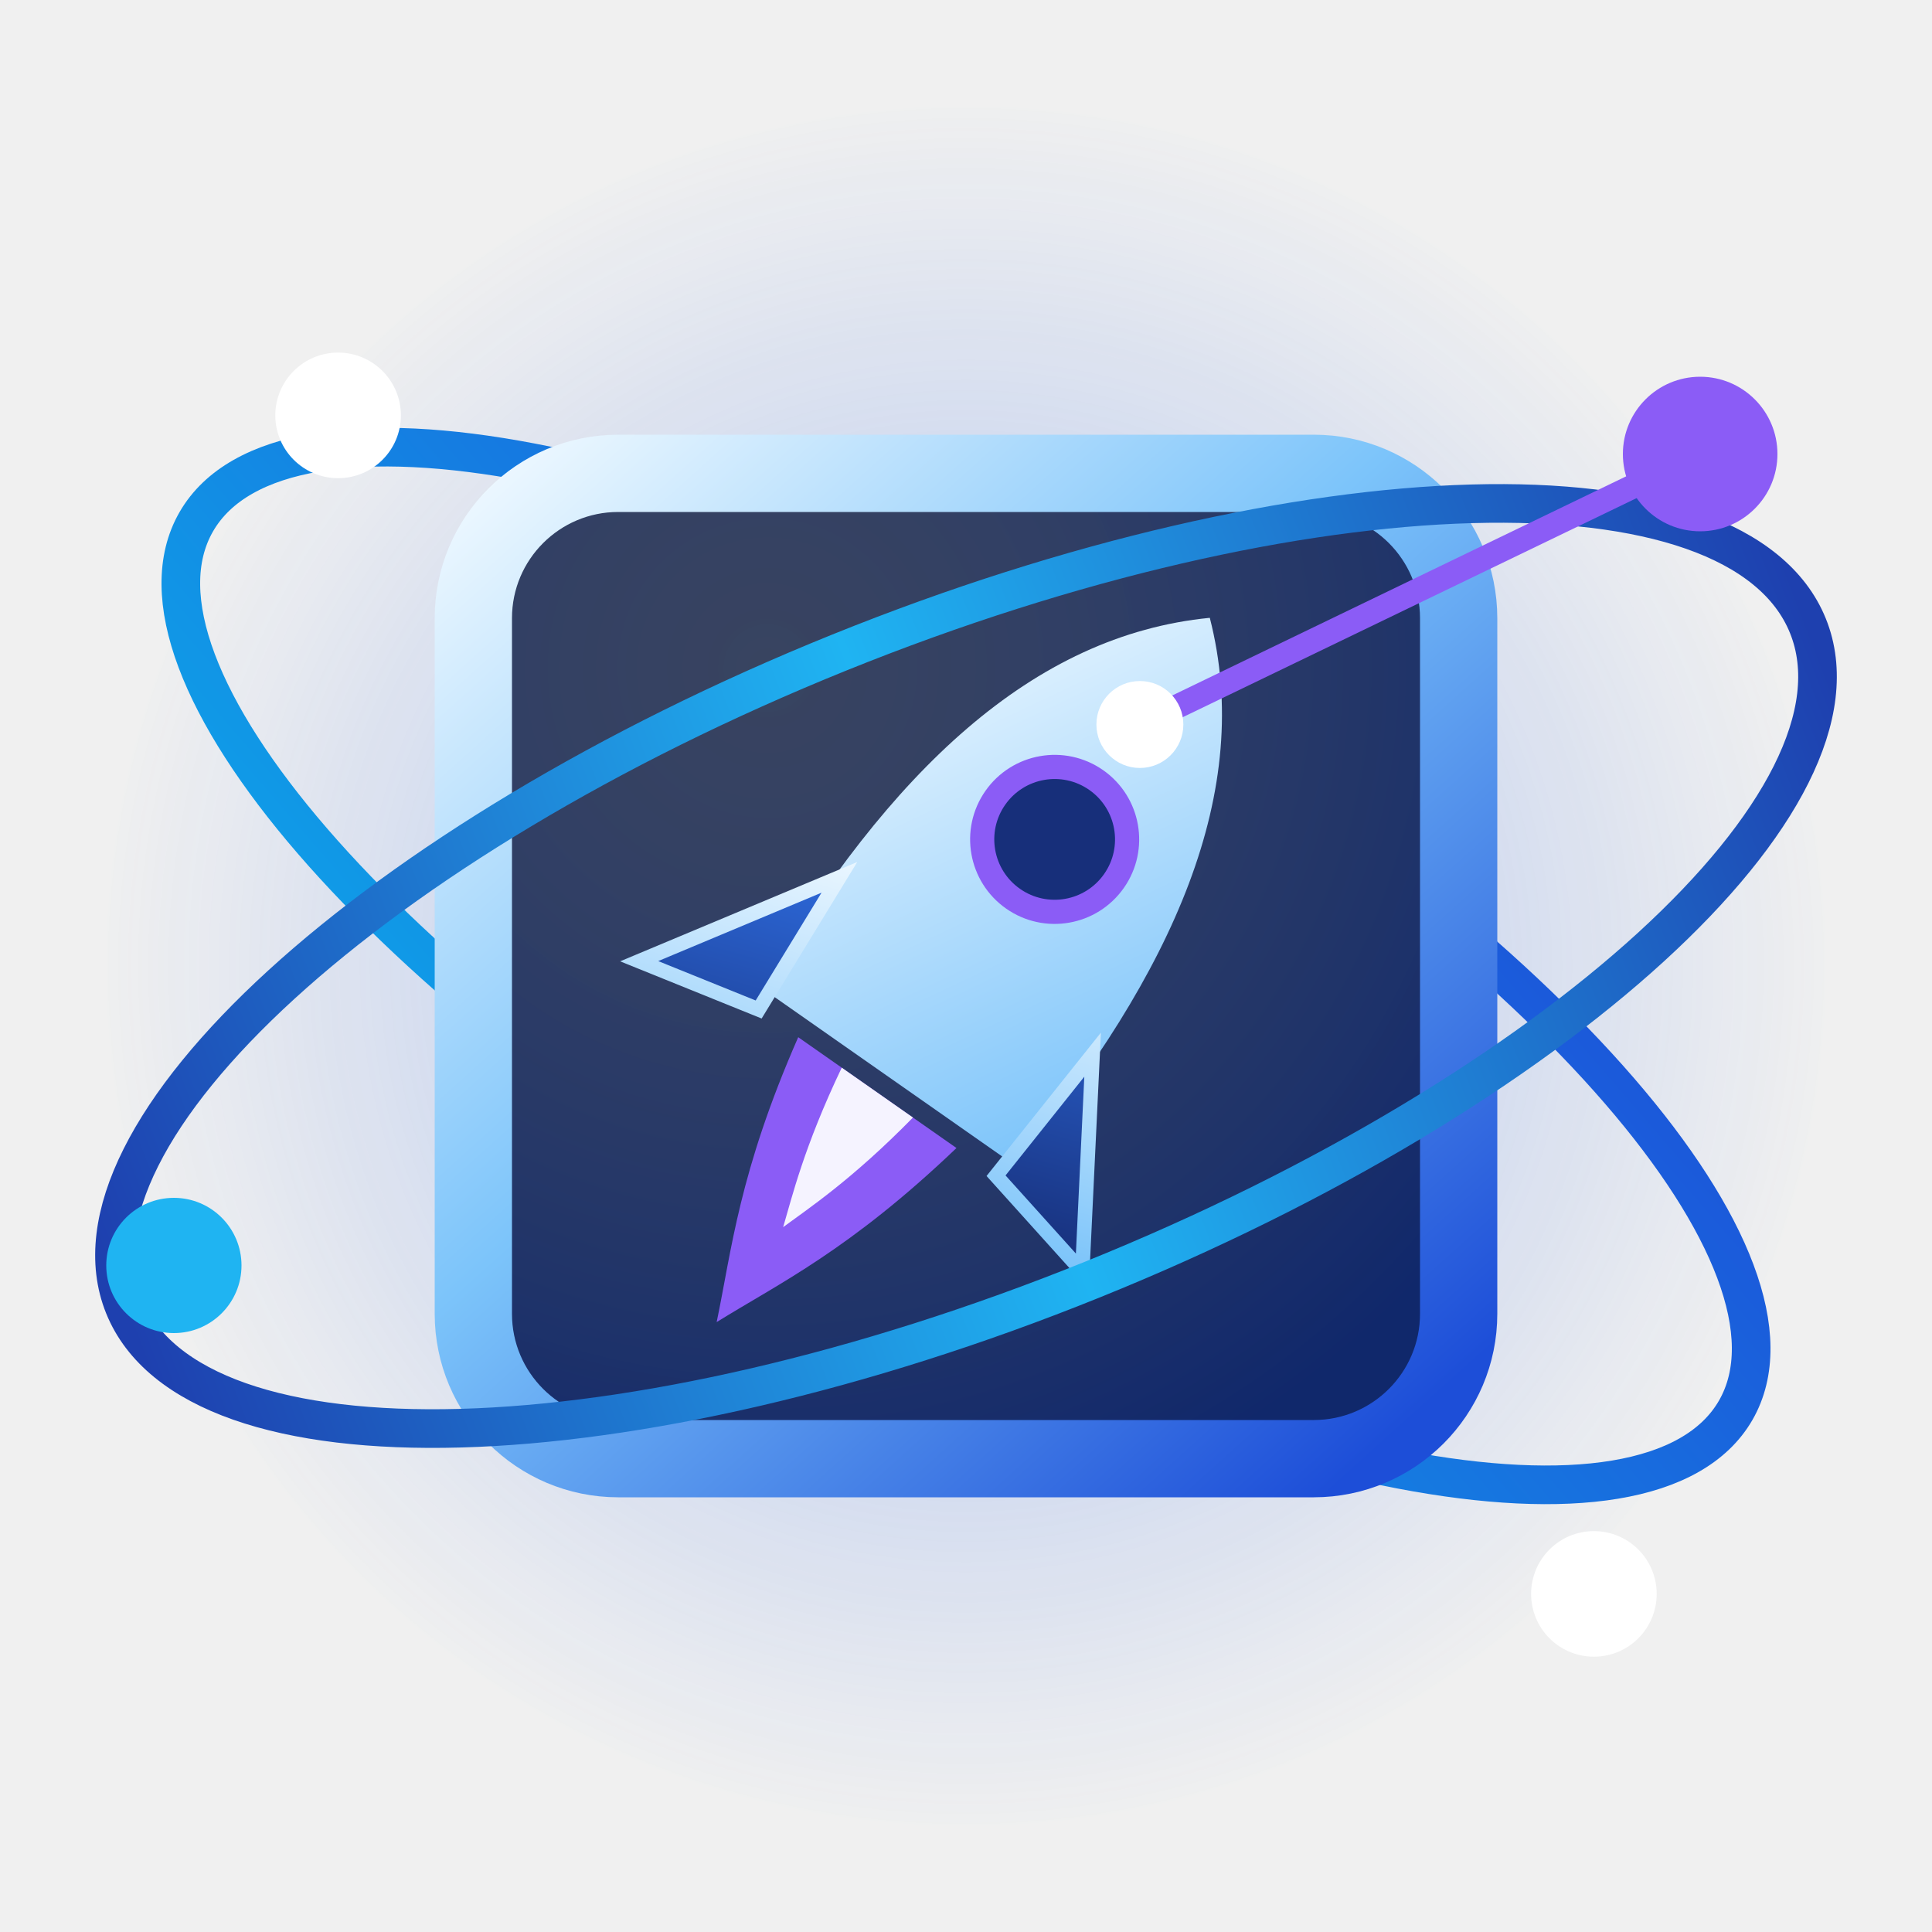
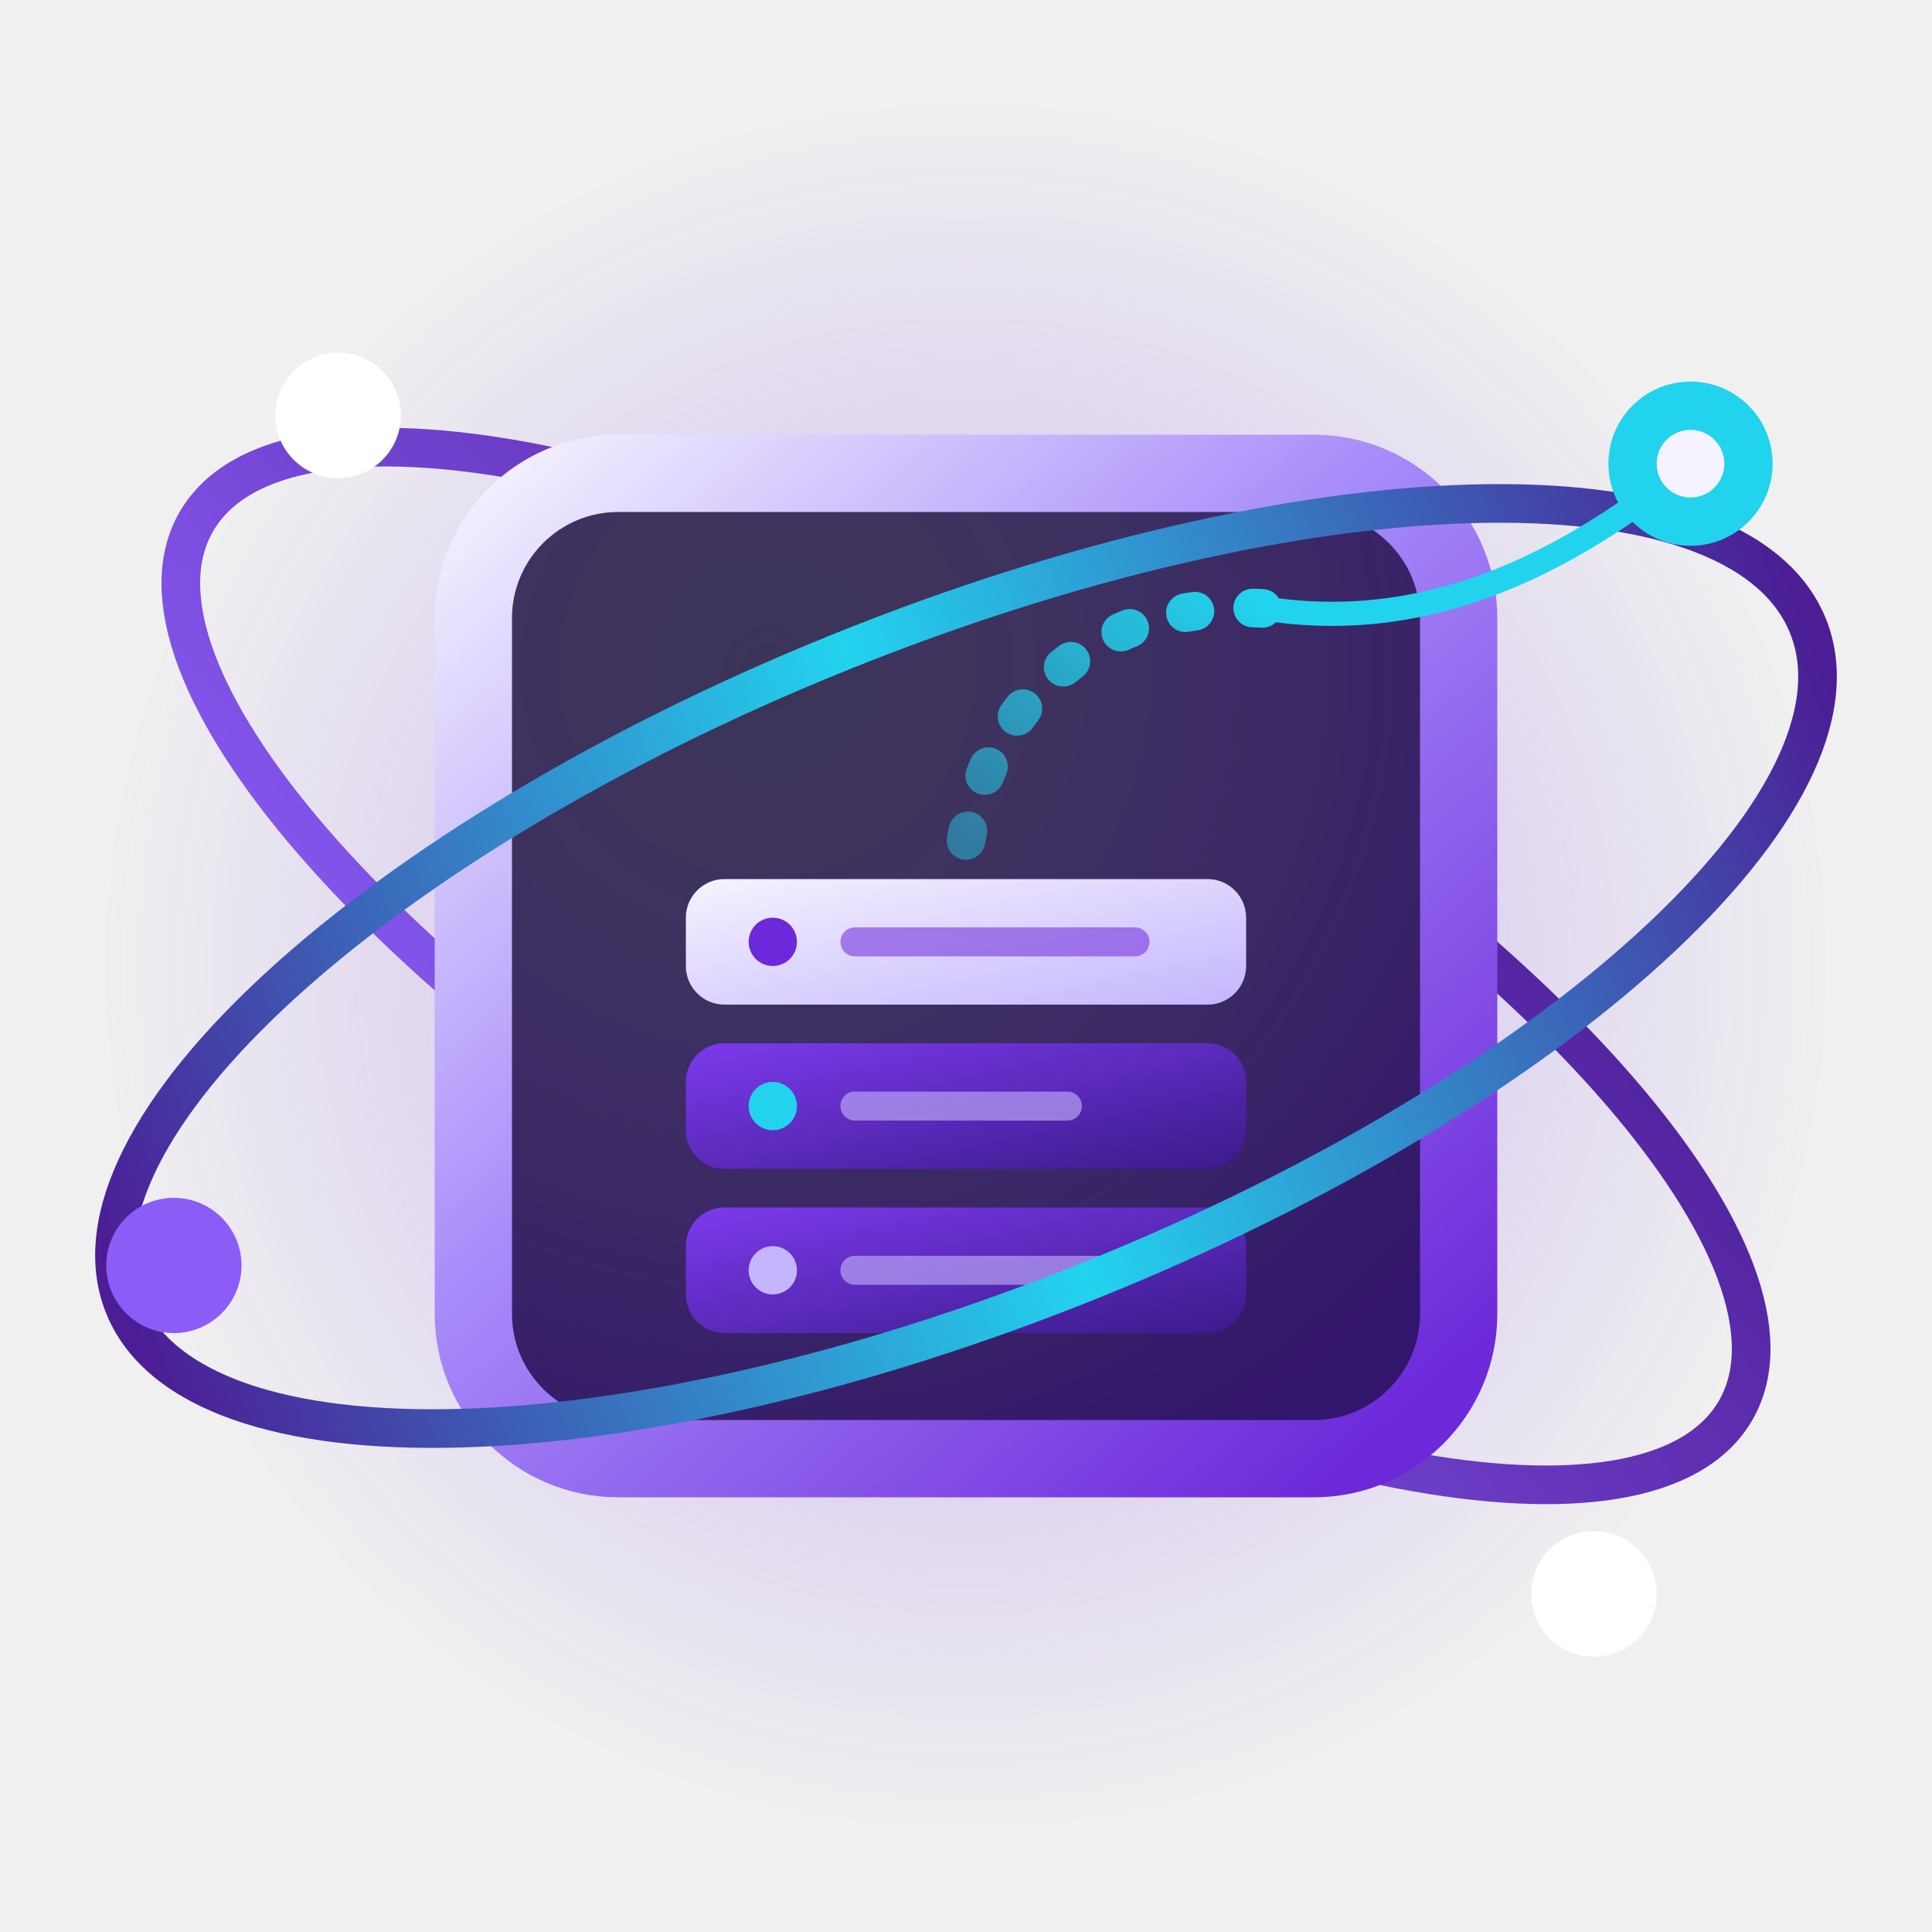
<svg xmlns="http://www.w3.org/2000/svg" viewBox="0 0 400 400" width="400" height="400">
  <defs>
    <linearGradient id="frame" x1="0" y1="0" x2="0.9" y2="1">
-       <stop offset="0" stop-color="#f0f9ff" />
-       <stop offset="0.45" stop-color="#7cc4fa" />
-       <stop offset="1" stop-color="#1d4ed8" />
+       <stop offset="0" stop-color="#f5f3ff" />
+       <stop offset="0.45" stop-color="#a78bfa" />
+       <stop offset="1" stop-color="#6d28d9" />
    </linearGradient>
    <radialGradient id="glass" cx="0.3" cy="0.2" r="0.9">
-       <stop offset="0" stop-color="#f0f9ff" stop-opacity="0.2" />
-       <stop offset="1" stop-color="#1d4ed8" stop-opacity="0.32" />
+       <stop offset="0" stop-color="#f5f3ff" stop-opacity="0.18" />
+       <stop offset="1" stop-color="#6d28d9" stop-opacity="0.34" />
    </radialGradient>
-     <linearGradient id="light" x1="0" y1="0" x2="1" y2="1">
-       <stop offset="0" stop-color="#f0f9ff" />
-       <stop offset="1" stop-color="#7cc4fa" />
+     <linearGradient id="slabTop" x1="0" y1="0" x2="1" y2="1">
+       <stop offset="0" stop-color="#f5f3ff" />
+       <stop offset="1" stop-color="#c4b5fd" />
    </linearGradient>
-     <linearGradient id="deep" x1="0" y1="0" x2="1" y2="1">
-       <stop offset="0" stop-color="#2f6fe4" />
-       <stop offset="1" stop-color="#172f7a" />
+     <linearGradient id="slab" x1="0" y1="0" x2="1" y2="1">
+       <stop offset="0" stop-color="#7c3aed" />
+       <stop offset="1" stop-color="#3b1a8a" />
    </linearGradient>
    <linearGradient id="orbitA" x1="0" y1="0" x2="1" y2="0">
-       <stop offset="0" stop-color="#1e40af" />
-       <stop offset="0.5" stop-color="#1fb4f2" />
-       <stop offset="1" stop-color="#1e40af" />
+       <stop offset="0" stop-color="#4c1d95" />
+       <stop offset="0.5" stop-color="#22d3ee" />
+       <stop offset="1" stop-color="#4c1d95" />
    </linearGradient>
    <linearGradient id="orbitB" x1="0" y1="1" x2="1" y2="0">
-       <stop offset="0" stop-color="#0ea5e9" />
-       <stop offset="1" stop-color="#1d4ed8" />
+       <stop offset="0" stop-color="#8b5cf6" />
+       <stop offset="1" stop-color="#4c1d95" />
+     </linearGradient>
+     <linearGradient id="trail" x1="0" y1="1" x2="1" y2="0">
+       <stop offset="0" stop-color="#22d3ee" stop-opacity="0.45" />
+       <stop offset="1" stop-color="#22d3ee" />
    </linearGradient>
    <radialGradient id="glow" cx="0.5" cy="0.5" r="0.5">
-       <stop offset="0" stop-color="#2563eb" stop-opacity="0.34" />
-       <stop offset="1" stop-color="#2563eb" stop-opacity="0" />
+       <stop offset="0" stop-color="#7c3aed" stop-opacity="0.36" />
+       <stop offset="1" stop-color="#7c3aed" stop-opacity="0" />
    </radialGradient>
  </defs>
  <circle cx="200" cy="200" r="178" fill="url(#glow)" />
  <ellipse cx="200" cy="200" rx="184" ry="64" transform="rotate(30 200 200)" fill="none" stroke="url(#orbitB)" stroke-width="8" />
-   <rect x="98" y="98" width="204" height="204" rx="30" fill="#0a1638" />
+   <rect x="98" y="98" width="204" height="204" rx="30" fill="#130a33" />
  <rect x="98" y="98" width="204" height="204" rx="30" fill="url(#glass)" />
-   <g transform="rotate(35 200 200)">
-     <path d="M200 112 C228 136 236 176 232 228 L168 228 C164 176 172 136 200 112 Z" fill="url(#light)" />
-     <circle cx="200" cy="168" r="15" fill="#172f7a" stroke="#8b5cf6" stroke-width="5" />
-     <path d="M168 200 L144 238 L170 232 Z M232 200 L256 238 L230 232 Z" fill="url(#deep)" stroke="url(#light)" stroke-width="3" />
-     <path d="M180 232 C186 262 194 276 200 290 C206 276 214 262 220 232 Z" fill="#8b5cf6" />
-     <path d="M191 232 C194 250 198 260 200 266 C202 260 206 250 209 232 Z" fill="#f5f3ff" />
-   </g>
+   <rect x="142" y="250" width="116" height="26" rx="8" fill="url(#slab)" />
+   <rect x="142" y="216" width="116" height="26" rx="8" fill="url(#slab)" />
+   <rect x="142" y="182" width="116" height="26" rx="8" fill="url(#slabTop)" />
+   <circle cx="160" cy="195" r="5" fill="#6d28d9" />
+   <circle cx="160" cy="229" r="5" fill="#22d3ee" />
+   <circle cx="160" cy="263" r="5" fill="#c4b5fd" />
+   <rect x="174" y="192" width="64" height="6" rx="3" fill="#6d28d9" opacity="0.55" />
+   <rect x="174" y="226" width="50" height="6" rx="3" fill="#c4b5fd" opacity="0.6" />
+   <rect x="174" y="260" width="56" height="6" rx="3" fill="#c4b5fd" opacity="0.6" />
+   <path d="M200 174 C 206 142, 230 124, 262 126" fill="none" stroke="url(#trail)" stroke-width="8" stroke-linecap="round" stroke-dasharray="2 12" />
  <rect x="98" y="98" width="204" height="204" rx="30" fill="none" stroke="url(#frame)" stroke-width="16" />
  <ellipse cx="200" cy="200" rx="188" ry="70" transform="rotate(-22 200 200)" fill="none" stroke="url(#orbitA)" stroke-width="8" />
-   <line x1="236" y1="150" x2="352" y2="94" stroke="#8b5cf6" stroke-width="5" stroke-linecap="round" />
-   <circle cx="236" cy="150" r="9" fill="#ffffff" />
-   <circle cx="352" cy="94" r="16" fill="#8b5cf6" />
+   <path d="M262 126 C 300 132, 330 112, 350 96" fill="none" stroke="#22d3ee" stroke-width="5" stroke-linecap="round" />
+   <circle cx="350" cy="96" r="17" fill="#22d3ee" />
+   <circle cx="350" cy="96" r="7" fill="#f5f3ff" />
  <circle cx="70" cy="86" r="13" fill="#ffffff" />
-   <circle cx="36" cy="262" r="14" fill="#1fb4f2" />
+   <circle cx="36" cy="262" r="14" fill="#8b5cf6" />
  <circle cx="330" cy="330" r="13" fill="#ffffff" />
</svg>
